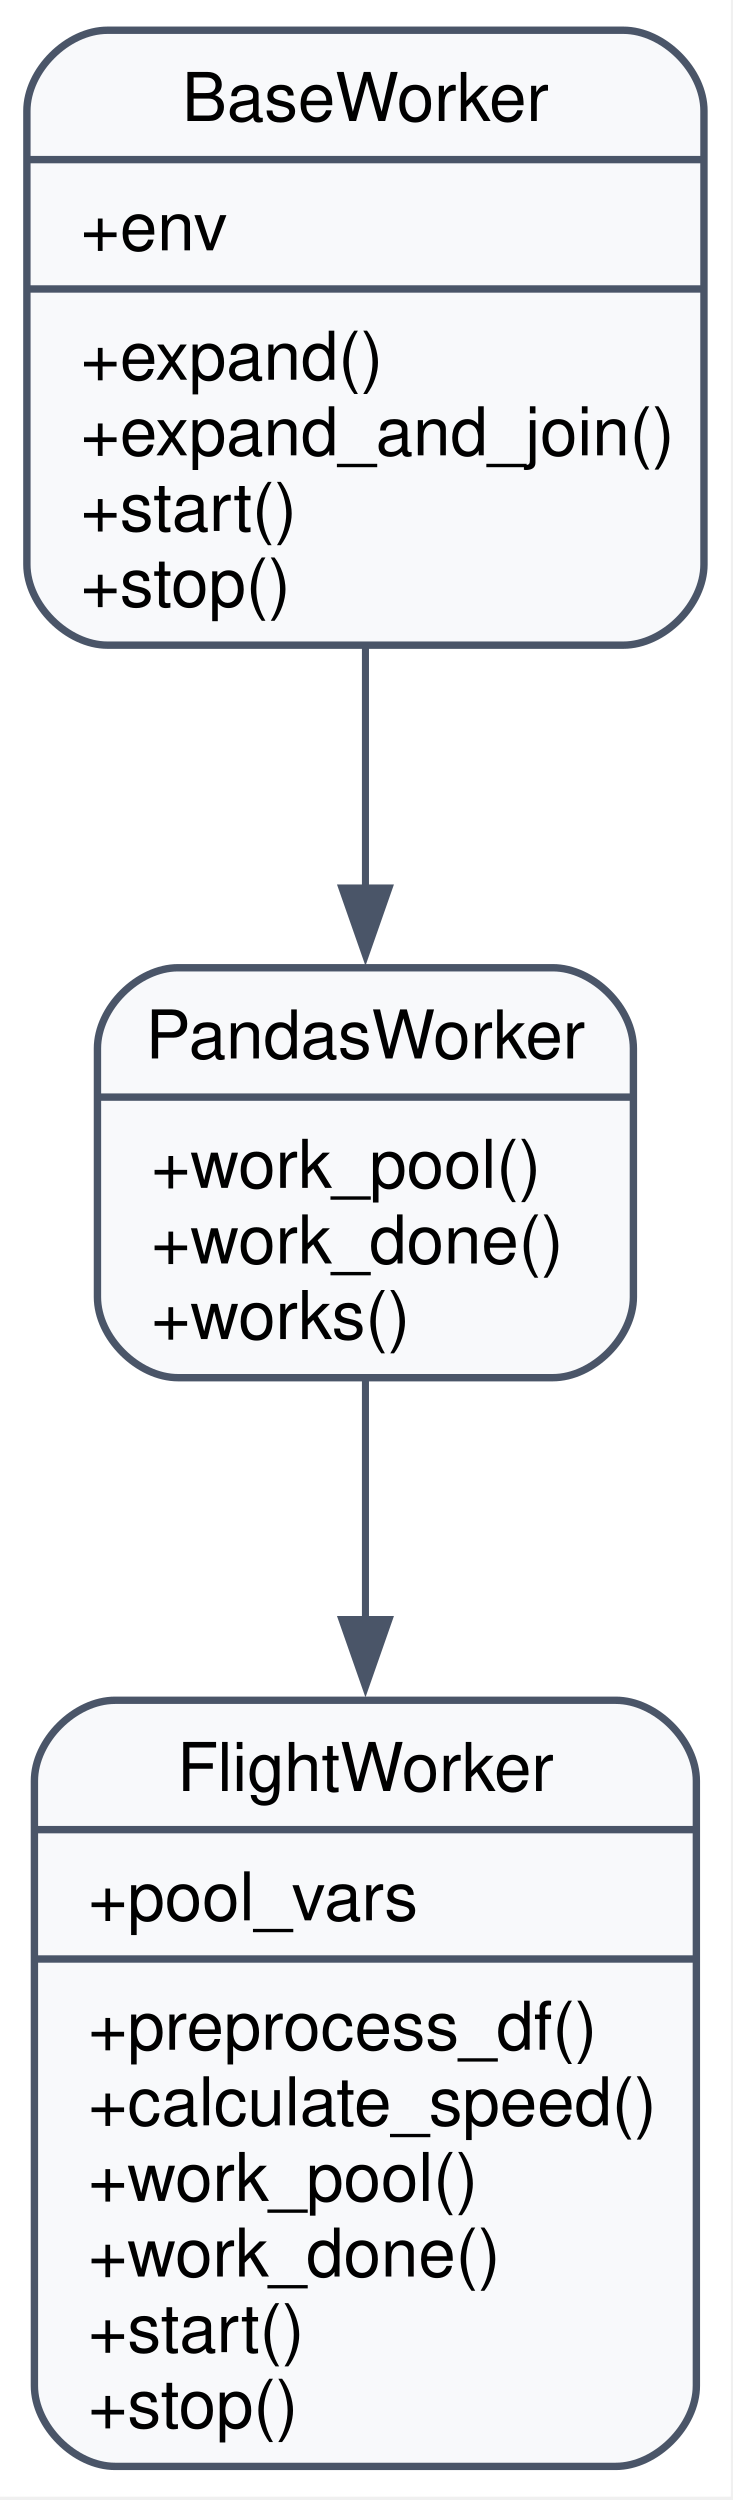
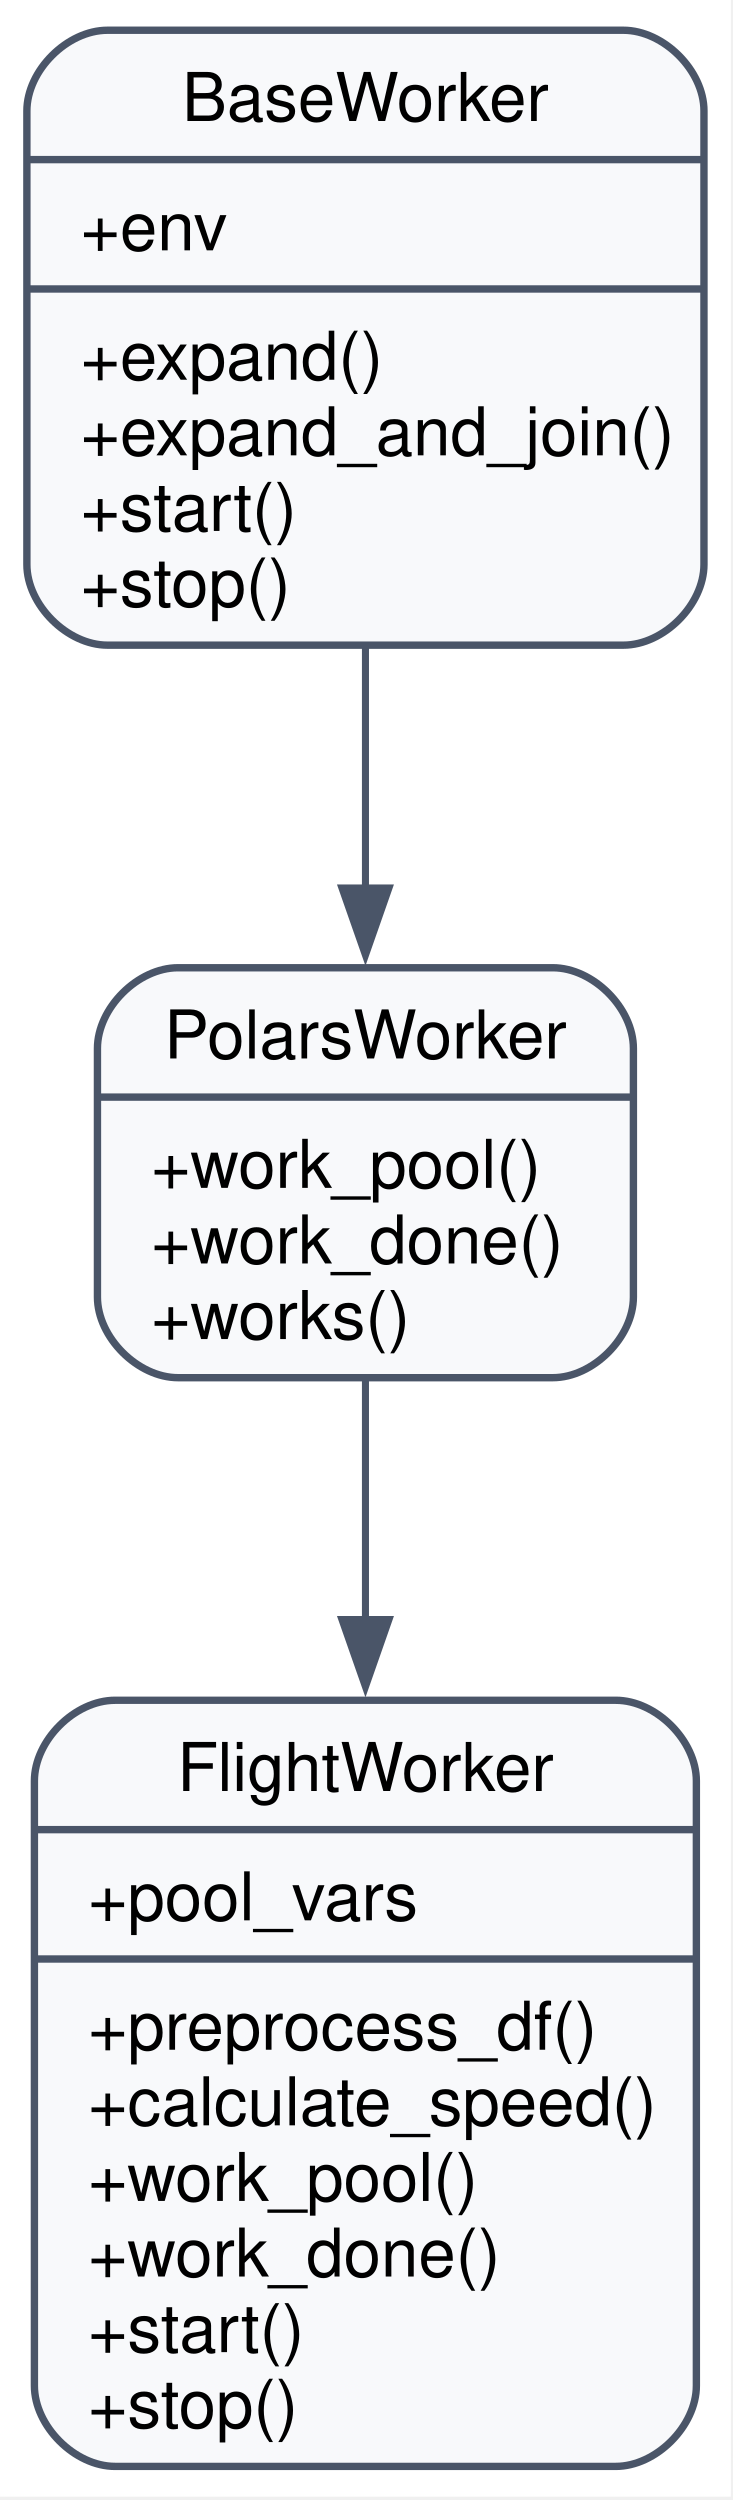
<svg xmlns="http://www.w3.org/2000/svg" width="109pt" height="372pt" viewBox="0.00 0.00 109.00 372.00">
  <g id="graph0" class="graph" transform="scale(1 1) rotate(0) translate(4 367.5)">
    <polygon fill="white" stroke="none" points="-4,4 -4,-367.5 104.75,-367.5 104.75,4 -4,4" />
    <g id="node1" class="node">
      <path fill="#f8f9fb" stroke="#4a5568" stroke-width="1.1" d="M12,-271.5C12,-271.5 88.75,-271.5 88.75,-271.5 94.75,-271.5 100.75,-277.5 100.75,-283.5 100.75,-283.5 100.75,-351 100.75,-351 100.75,-357 94.75,-363 88.75,-363 88.75,-363 12,-363 12,-363 6,-363 0,-357 0,-351 0,-351 0,-283.5 0,-283.5 0,-277.5 6,-271.5 12,-271.5" />
      <text xml:space="preserve" text-anchor="middle" x="50.38" y="-349.5" font-family="Helvetica,sans-Serif" font-size="10.00">BaseWorker</text>
      <polyline fill="none" stroke="#4a5568" stroke-width="1.1" points="0,-343.75 100.75,-343.75" />
      <text xml:space="preserve" text-anchor="start" x="8" y="-330.25" font-family="Helvetica,sans-Serif" font-size="10.00">+env</text>
      <polyline fill="none" stroke="#4a5568" stroke-width="1.1" points="0,-324.5 100.75,-324.5" />
      <text xml:space="preserve" text-anchor="start" x="8" y="-311" font-family="Helvetica,sans-Serif" font-size="10.00">+expand()</text>
      <text xml:space="preserve" text-anchor="start" x="8" y="-299.75" font-family="Helvetica,sans-Serif" font-size="10.00">+expand_and_join()</text>
      <text xml:space="preserve" text-anchor="start" x="8" y="-288.5" font-family="Helvetica,sans-Serif" font-size="10.00">+start()</text>
      <text xml:space="preserve" text-anchor="start" x="8" y="-277.25" font-family="Helvetica,sans-Serif" font-size="10.00">+stop()</text>
    </g>
    <g id="node2" class="node">
      <path fill="#f8f9fb" stroke="#4a5568" stroke-width="1.1" d="M22.5,-162.5C22.5,-162.5 78.25,-162.5 78.25,-162.5 84.25,-162.5 90.25,-168.5 90.25,-174.5 90.25,-174.5 90.25,-211.5 90.25,-211.5 90.25,-217.5 84.25,-223.5 78.25,-223.5 78.25,-223.5 22.5,-223.5 22.5,-223.5 16.5,-223.5 10.5,-217.5 10.5,-211.5 10.5,-211.5 10.5,-174.5 10.5,-174.5 10.5,-168.5 16.5,-162.5 22.5,-162.5" />
-       <text xml:space="preserve" text-anchor="middle" x="50.38" y="-210" font-family="Helvetica,sans-Serif" font-size="10.00">PandasWorker</text>
+       <text xml:space="preserve" text-anchor="middle" x="50.38" y="-210" font-family="Helvetica,sans-Serif" font-size="10.00">PolarsWorker</text>
      <polyline fill="none" stroke="#4a5568" stroke-width="1.1" points="10.5,-204.25 90.25,-204.25" />
      <text xml:space="preserve" text-anchor="start" x="18.5" y="-190.75" font-family="Helvetica,sans-Serif" font-size="10.00">+work_pool()</text>
      <text xml:space="preserve" text-anchor="start" x="18.5" y="-179.5" font-family="Helvetica,sans-Serif" font-size="10.00">+work_done()</text>
      <text xml:space="preserve" text-anchor="start" x="18.5" y="-168.25" font-family="Helvetica,sans-Serif" font-size="10.00">+works()</text>
    </g>
    <g id="edge1" class="edge">
      <path fill="none" stroke="#4a5568" stroke-width="1.05" d="M50.38,-271.08C50.38,-259.36 50.38,-246.81 50.38,-235.31" />
      <polygon fill="#4a5568" stroke="#4a5568" stroke-width="1.05" points="53.88,-235.37 50.38,-225.37 46.88,-235.37 53.88,-235.37" />
    </g>
    <g id="node3" class="node">
      <path fill="#f8f9fb" stroke="#4a5568" stroke-width="1.1" d="M13.12,-0.5C13.12,-0.5 87.62,-0.5 87.62,-0.5 93.62,-0.5 99.62,-6.5 99.62,-12.5 99.62,-12.5 99.62,-102.5 99.62,-102.5 99.62,-108.5 93.62,-114.5 87.62,-114.5 87.62,-114.5 13.13,-114.5 13.13,-114.5 7.12,-114.5 1.12,-108.5 1.12,-102.5 1.12,-102.5 1.12,-12.5 1.12,-12.5 1.12,-6.5 7.12,-0.5 13.12,-0.5" />
      <text xml:space="preserve" text-anchor="middle" x="50.38" y="-101" font-family="Helvetica,sans-Serif" font-size="10.00">FlightWorker</text>
      <polyline fill="none" stroke="#4a5568" stroke-width="1.1" points="1.12,-95.25 99.62,-95.25" />
      <text xml:space="preserve" text-anchor="start" x="9.12" y="-81.75" font-family="Helvetica,sans-Serif" font-size="10.00">+pool_vars</text>
      <polyline fill="none" stroke="#4a5568" stroke-width="1.1" points="1.12,-76 99.62,-76" />
      <text xml:space="preserve" text-anchor="start" x="9.12" y="-62.5" font-family="Helvetica,sans-Serif" font-size="10.00">+preprocess_df()</text>
      <text xml:space="preserve" text-anchor="start" x="9.12" y="-51.25" font-family="Helvetica,sans-Serif" font-size="10.00">+calculate_speed()</text>
      <text xml:space="preserve" text-anchor="start" x="9.12" y="-40" font-family="Helvetica,sans-Serif" font-size="10.00">+work_pool()</text>
      <text xml:space="preserve" text-anchor="start" x="9.12" y="-28.75" font-family="Helvetica,sans-Serif" font-size="10.00">+work_done()</text>
      <text xml:space="preserve" text-anchor="start" x="9.12" y="-17.5" font-family="Helvetica,sans-Serif" font-size="10.00">+start()</text>
      <text xml:space="preserve" text-anchor="start" x="9.12" y="-6.25" font-family="Helvetica,sans-Serif" font-size="10.00">+stop()</text>
    </g>
    <g id="edge2" class="edge">
      <path fill="none" stroke="#4a5568" stroke-width="1.05" d="M50.38,-162.04C50.38,-151.39 50.38,-138.92 50.38,-126.39" />
      <polygon fill="#4a5568" stroke="#4a5568" stroke-width="1.05" points="53.88,-126.51 50.38,-116.51 46.88,-126.51 53.88,-126.51" />
    </g>
  </g>
</svg>
